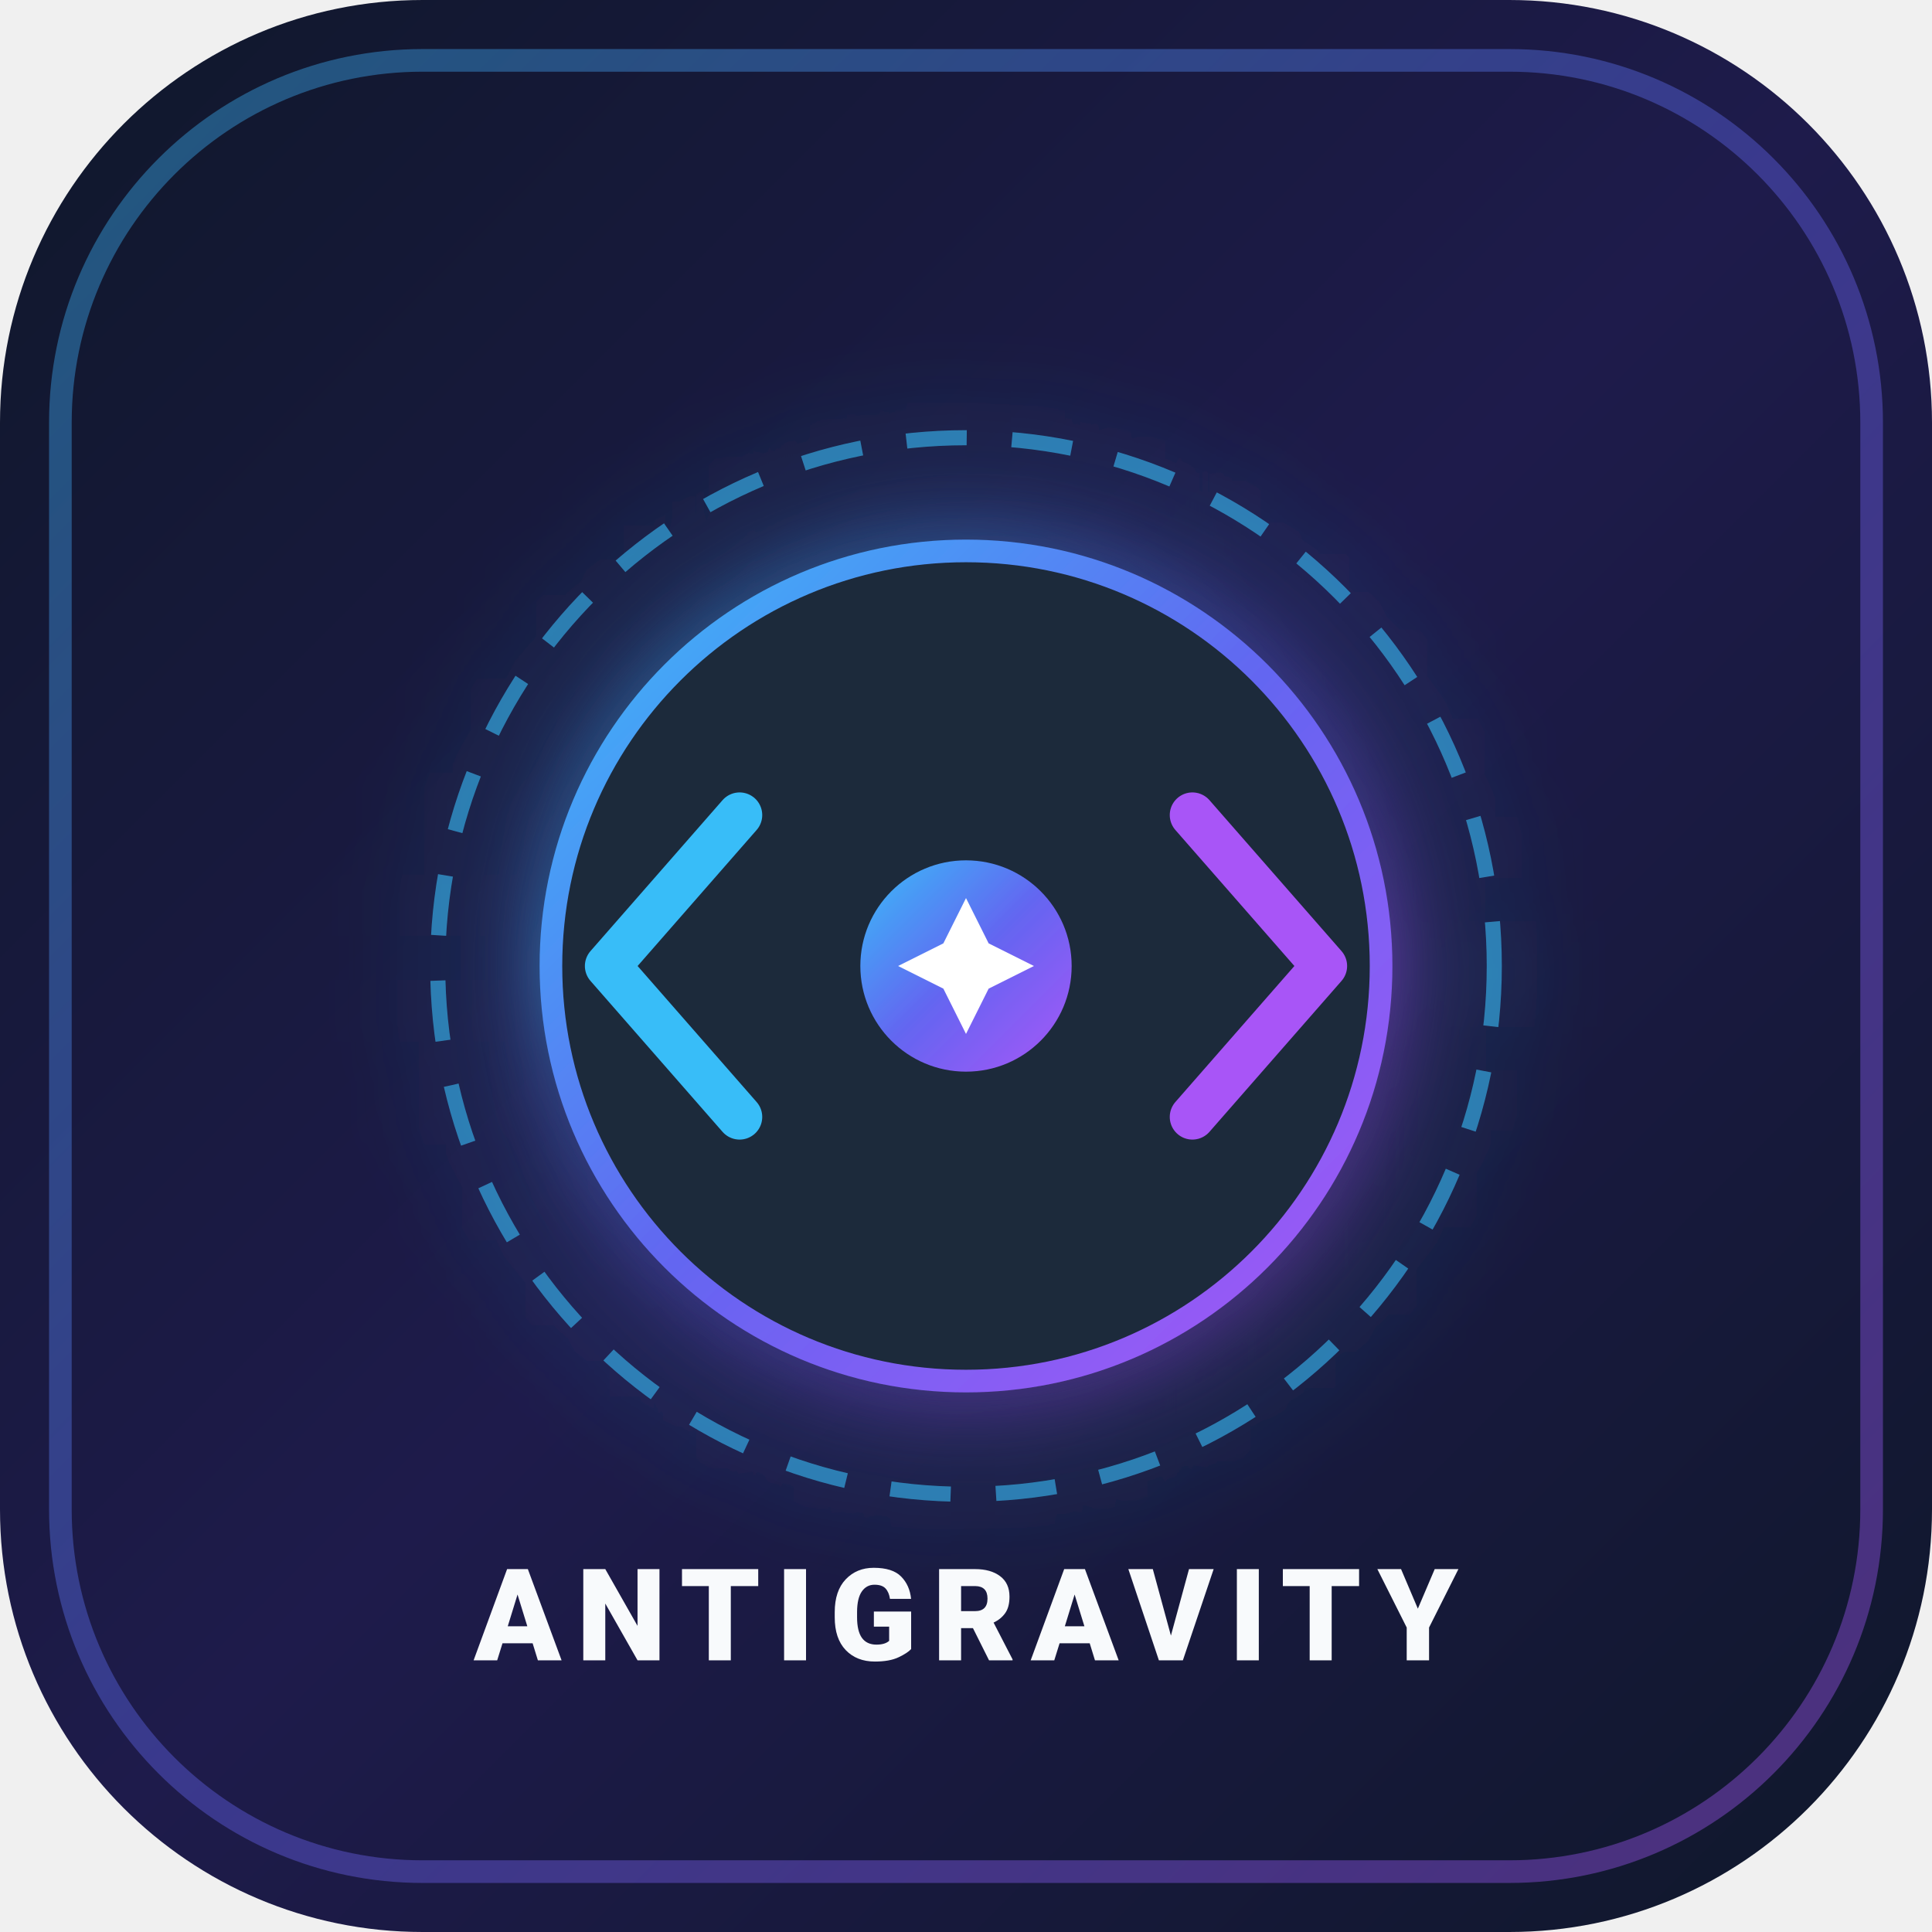
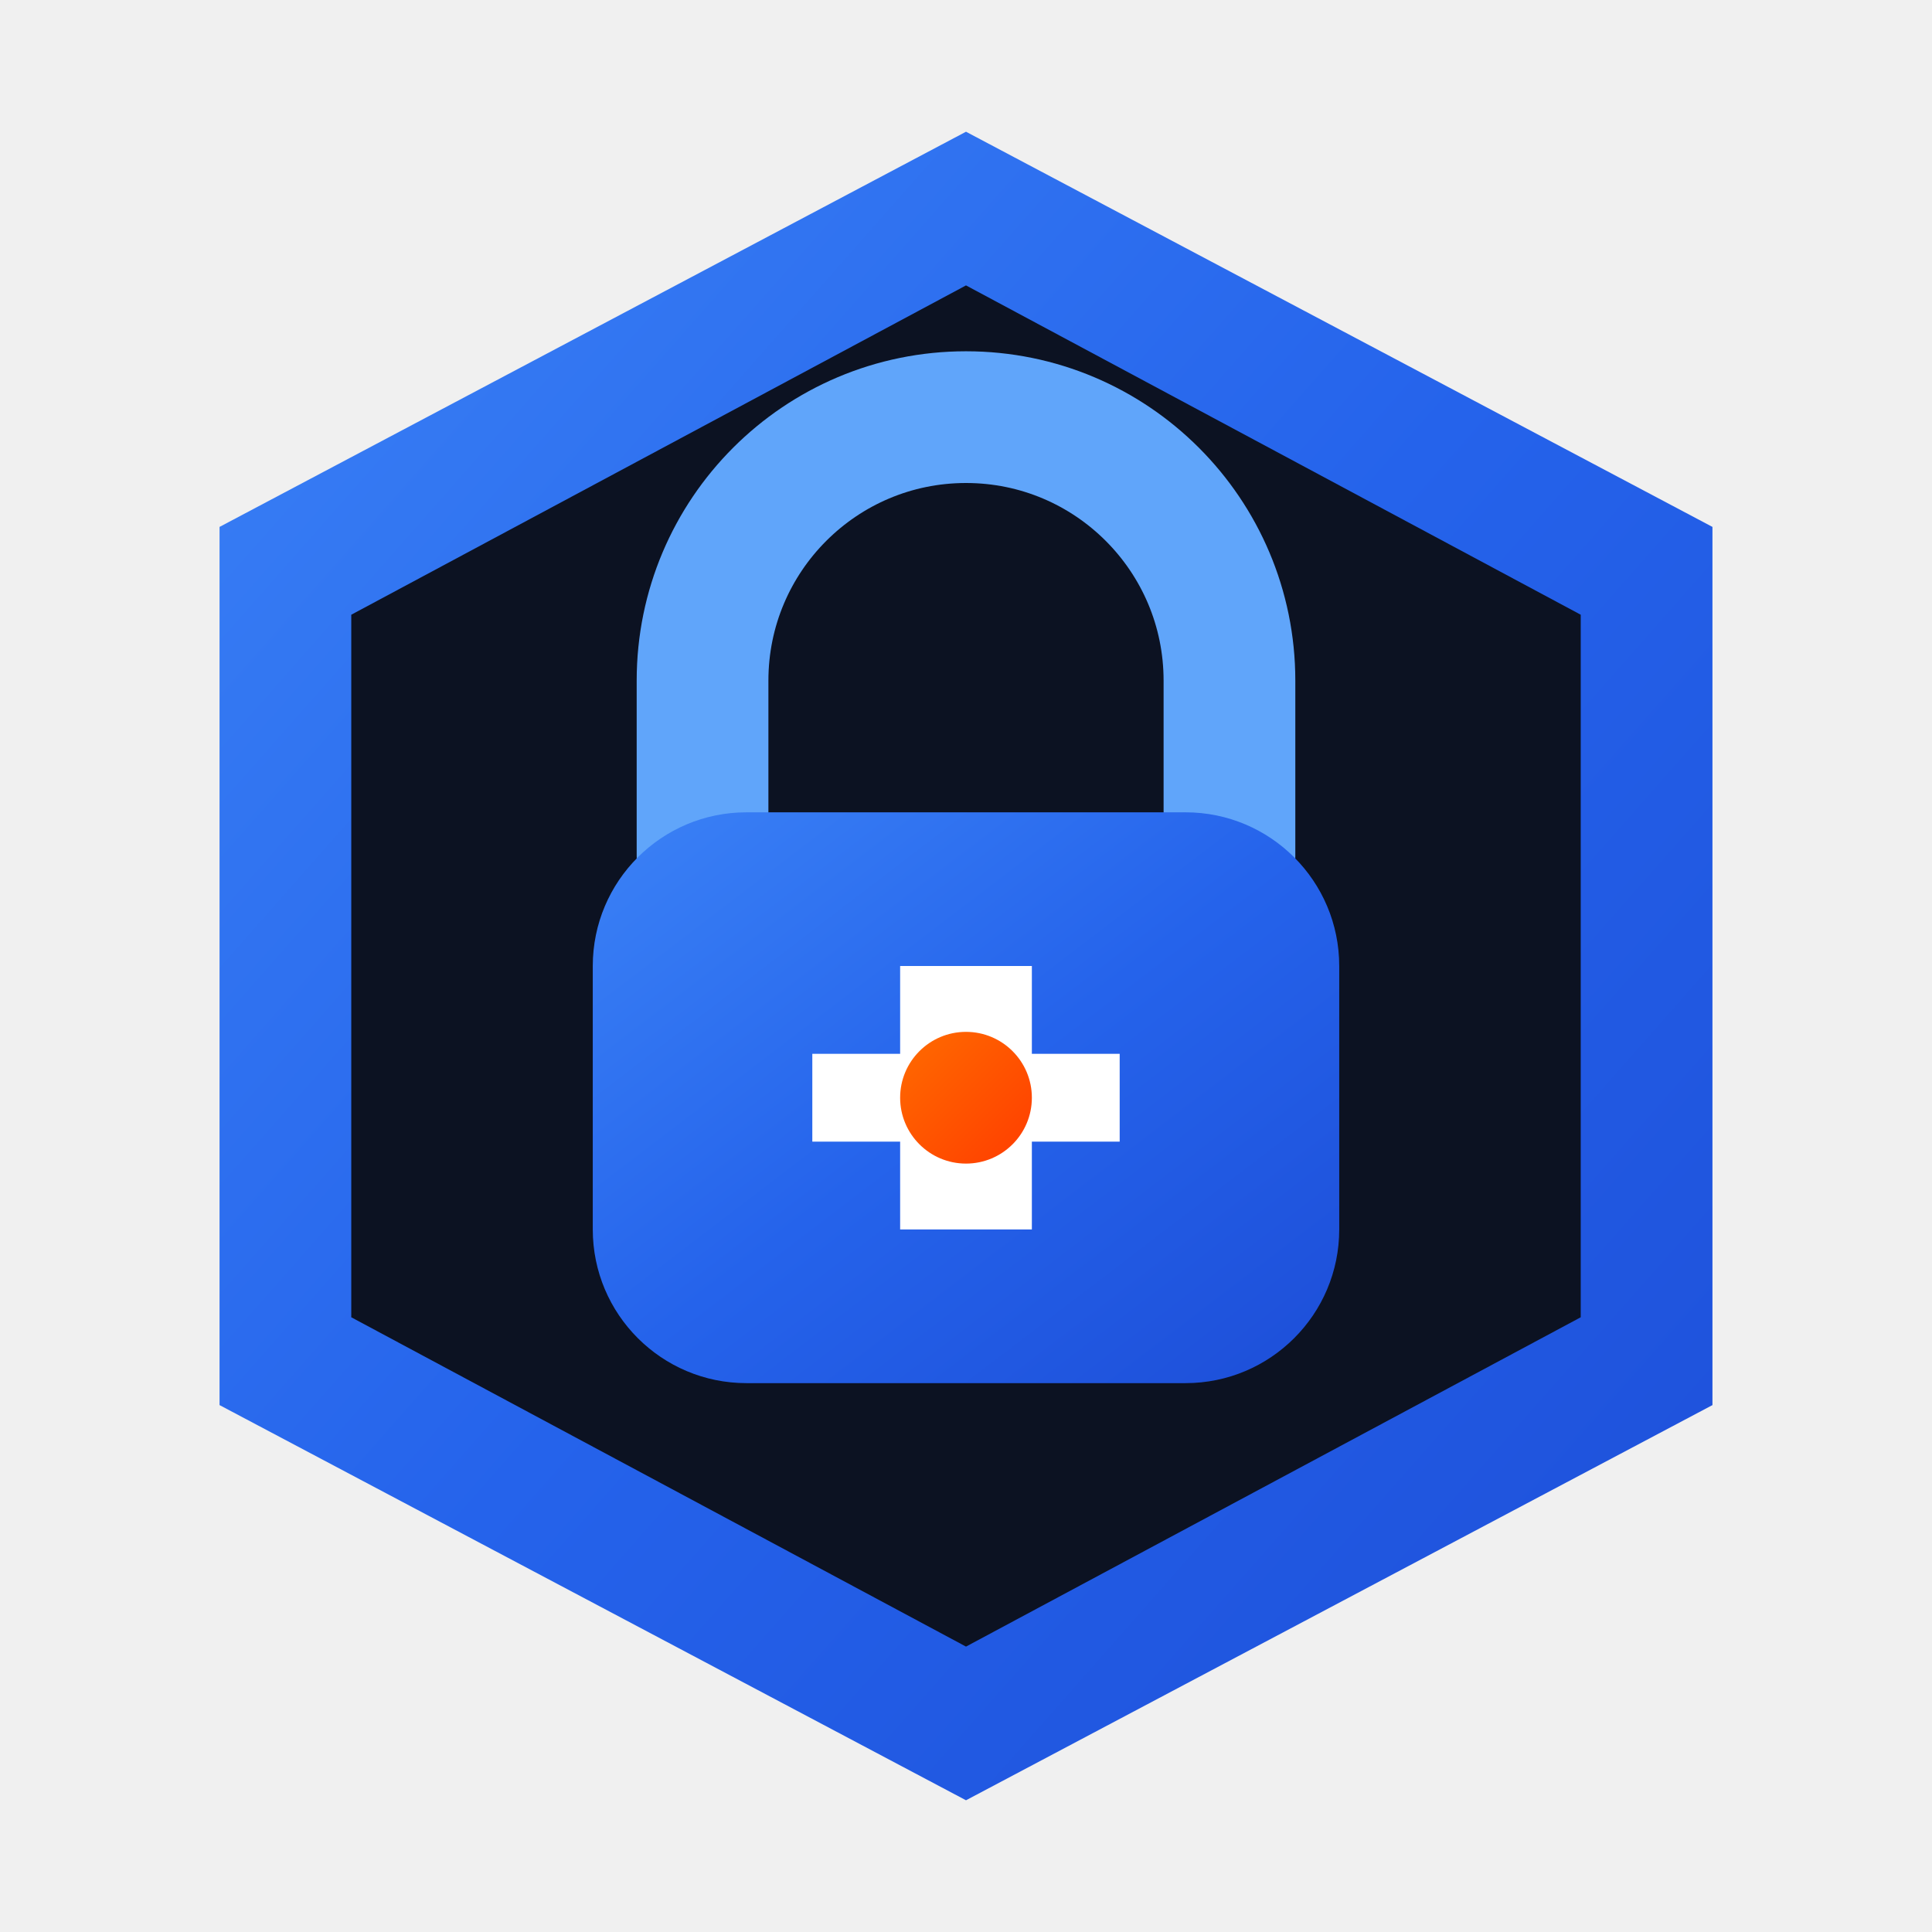
- <svg xmlns="http://www.w3.org/2000/svg" viewBox="0 0 512 512" width="512" height="512">
+ <svg xmlns="http://www.w3.org/2000/svg" viewBox="0 0 44 44" width="44" height="44" fill="none">
  <defs>
-     <linearGradient id="bgGrad" x1="0%" y1="0%" x2="100%" y2="100%">
-       <stop offset="0%" stop-color="#0f172a" />
-       <stop offset="50%" stop-color="#1e1b4b" />
-       <stop offset="100%" stop-color="#0f172a" />
+     <linearGradient id="favGrad" x1="0%" y1="0%" x2="100%" y2="100%">
+       <stop offset="0%" stop-color="#3B82F6" />
+       <stop offset="50%" stop-color="#2563EB" />
+       <stop offset="100%" stop-color="#1D4ED8" />
    </linearGradient>
-     <linearGradient id="accentGrad" x1="0%" y1="0%" x2="100%" y2="100%">
-       <stop offset="0%" stop-color="#38bdf8" />
-       <stop offset="50%" stop-color="#6366f1" />
-       <stop offset="100%" stop-color="#a855f7" />
+     <linearGradient id="favAccent" x1="0%" y1="0%" x2="100%" y2="100%">
+       <stop offset="0%" stop-color="#FF6B00" />
+       <stop offset="100%" stop-color="#FF3D00" />
    </linearGradient>
-     <filter id="glow" x="-20%" y="-20%" width="140%" height="140%">
-       <feGaussianBlur stdDeviation="12" result="blur" />
-       <feComposite in="SourceGraphic" in2="blur" operator="over" />
-     </filter>
  </defs>
-   <rect width="512" height="512" rx="112" fill="url(#bgGrad)" />
-   <rect x="16" y="16" width="480" height="480" rx="96" fill="none" stroke="url(#accentGrad)" stroke-width="6" opacity="0.4" />
-   <g transform="translate(256, 256)" filter="url(#glow)">
-     <circle r="140" fill="none" stroke="#38bdf8" stroke-width="4" stroke-dasharray="16 12" opacity="0.6" />
-     <circle r="110" fill="#1e293b" stroke="url(#accentGrad)" stroke-width="6" />
-     <path d="M-60 -40 L-95 0 L-60 40" fill="none" stroke="#38bdf8" stroke-width="12" stroke-linecap="round" stroke-linejoin="round" />
-     <path d="M60 -40 L95 0 L60 40" fill="none" stroke="#a855f7" stroke-width="12" stroke-linecap="round" stroke-linejoin="round" />
-     <circle cx="0" cy="0" r="28" fill="url(#accentGrad)" />
-     <polygon points="0,-18 6,-6 18,0 6,6 0,18 -6,6 -18,0 -6,-6" fill="#ffffff" />
-   </g>
-   <text x="256" y="440" text-anchor="middle" font-family="-apple-system, BlinkMacSystemFont, 'Segoe UI', Roboto, sans-serif" font-weight="800" font-size="34" fill="#f8fafc" letter-spacing="4">ANTIGRAVITY</text>
+   <polygon points="22,3 39,12 39,32 22,41 5,32 5,12" fill="url(#favGrad)" />
+   <polygon points="22,6.5 36,14 36,30 22,37.5 8,30 8,14" fill="#0C1222" />
+   <path d="M16 19.5V15.5C16 12.186 18.686 9.5 22 9.5C25.314 9.5 28 12.186 28 15.5V19.5" stroke="#60A5FA" stroke-width="3" stroke-linecap="round" />
+   <rect x="13.5" y="18.5" width="17" height="13" rx="3.5" fill="url(#favGrad)" />
+   <path d="M20.5 22H23.5V24H25.5V26H23.5V28H20.5V26H18.5V24H20.5V22Z" fill="#FFFFFF" />
+   <circle cx="22" cy="25" r="1.5" fill="url(#favAccent)" />
</svg>
